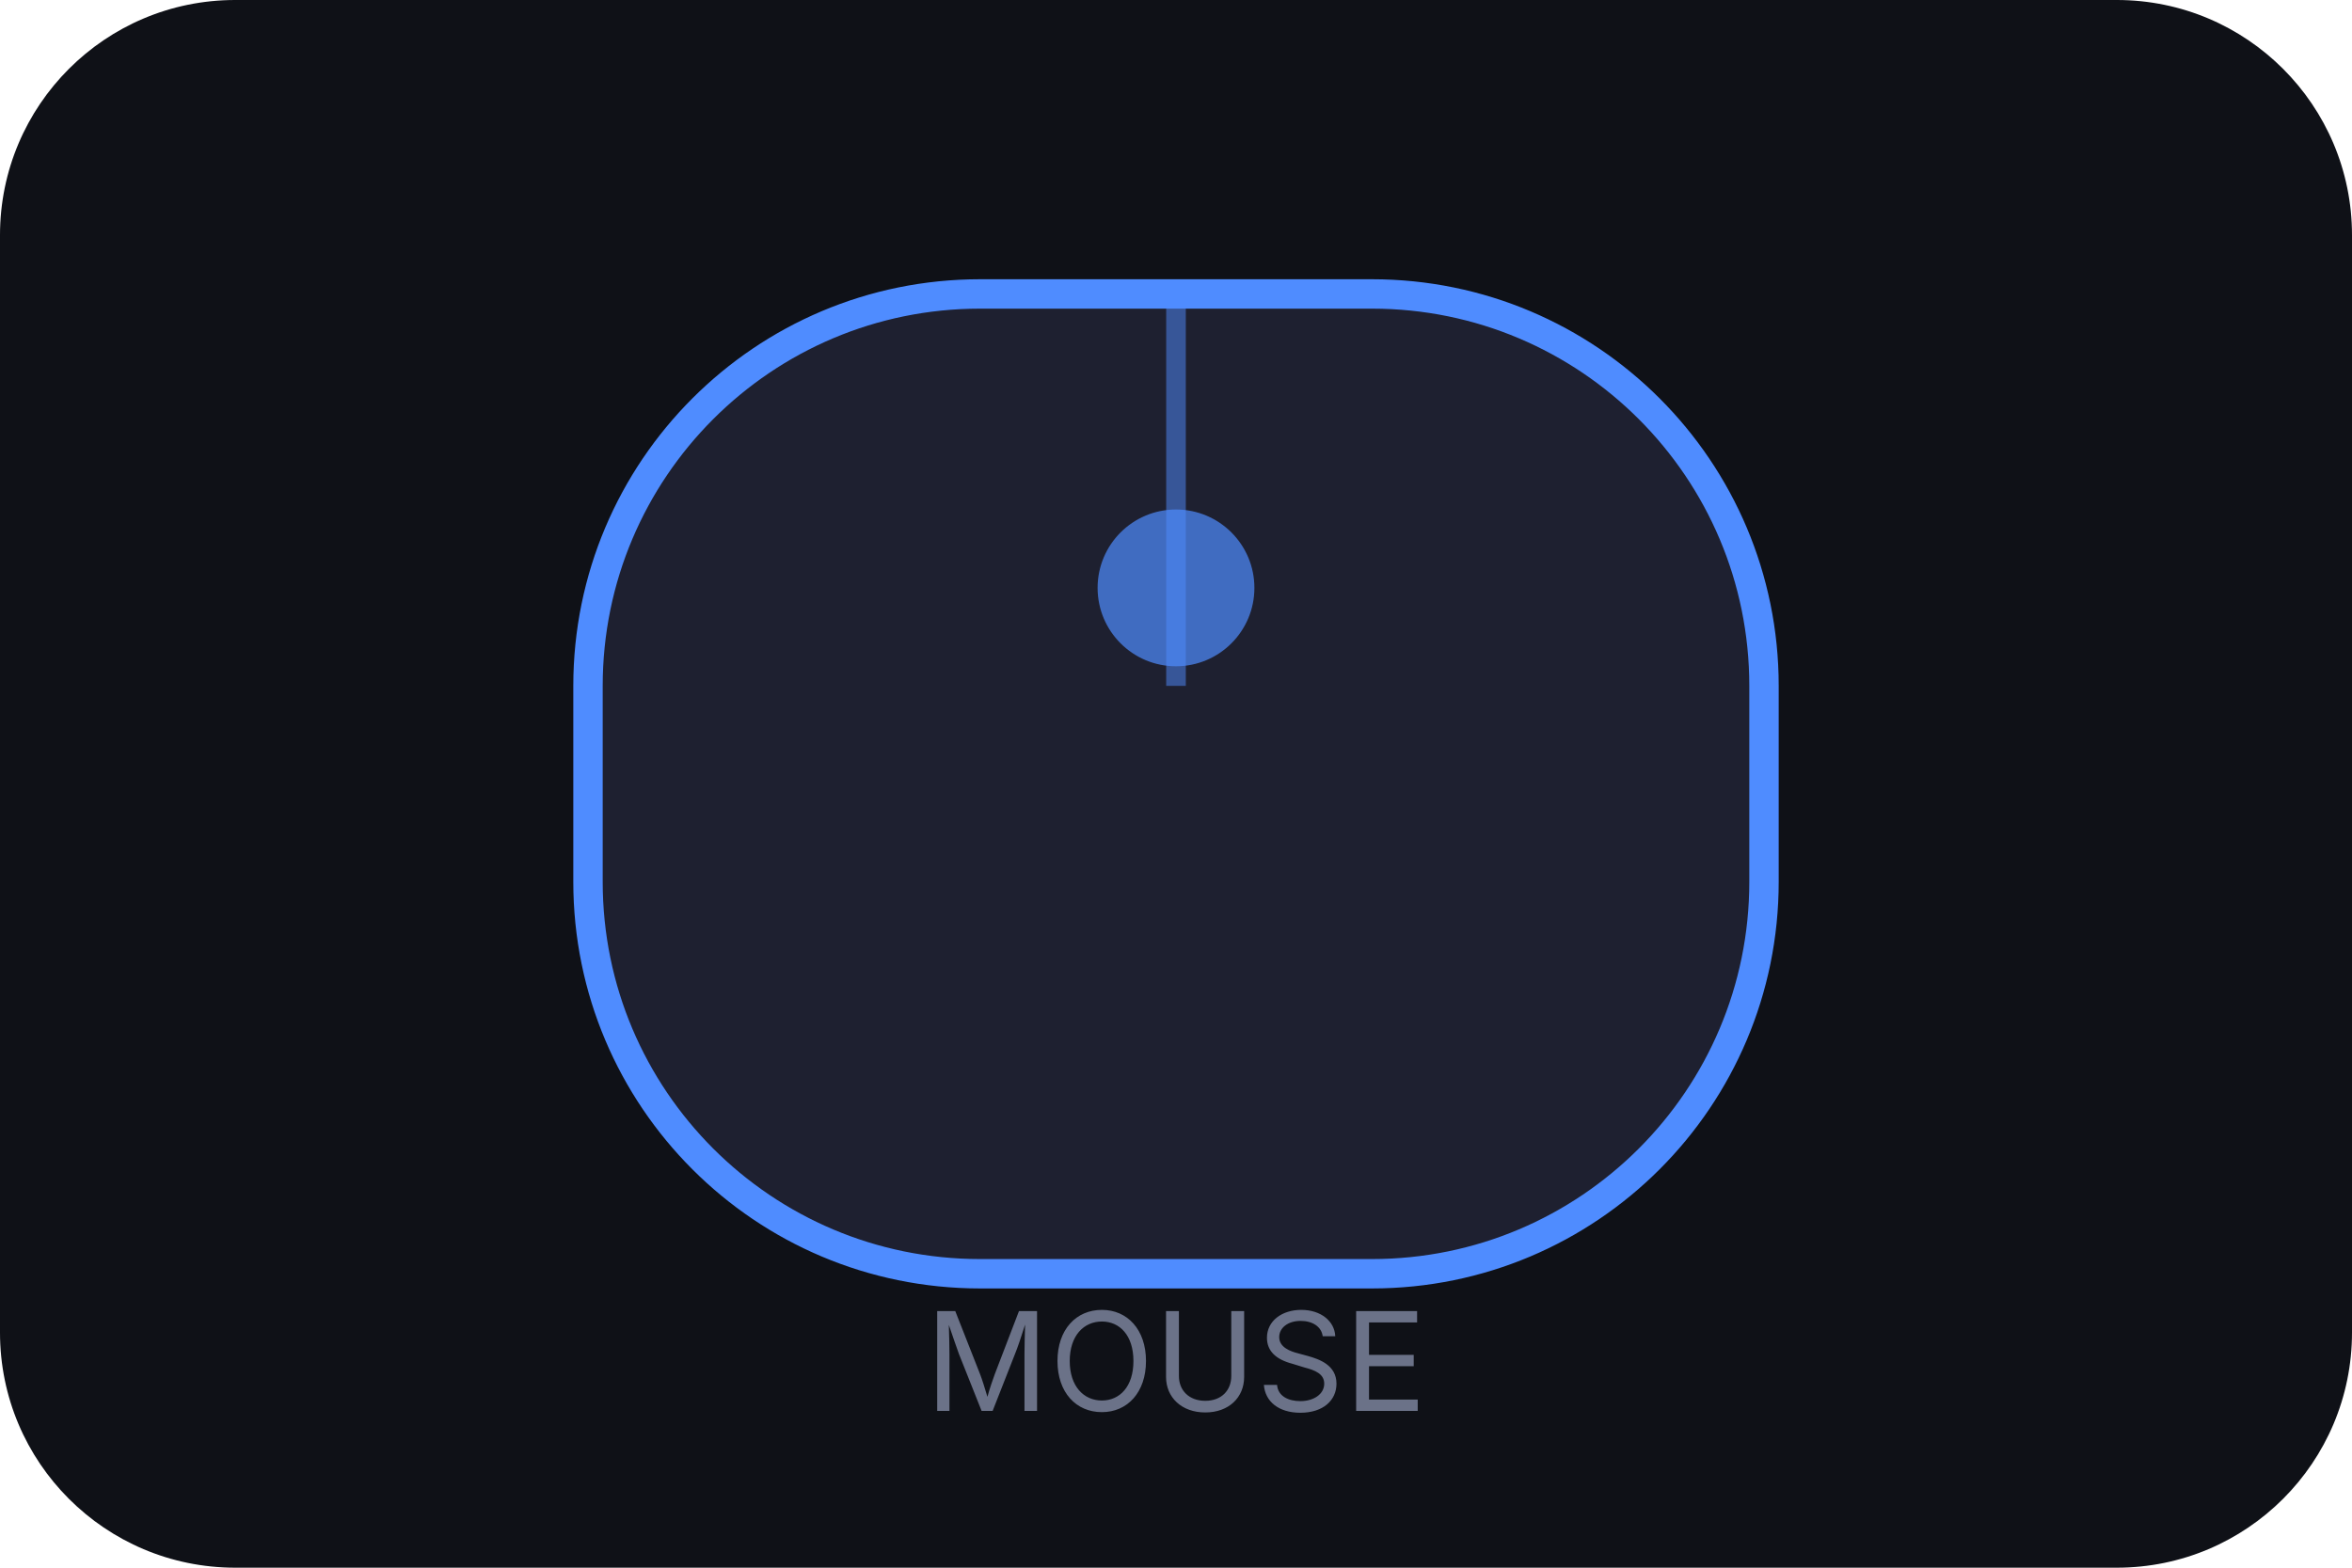
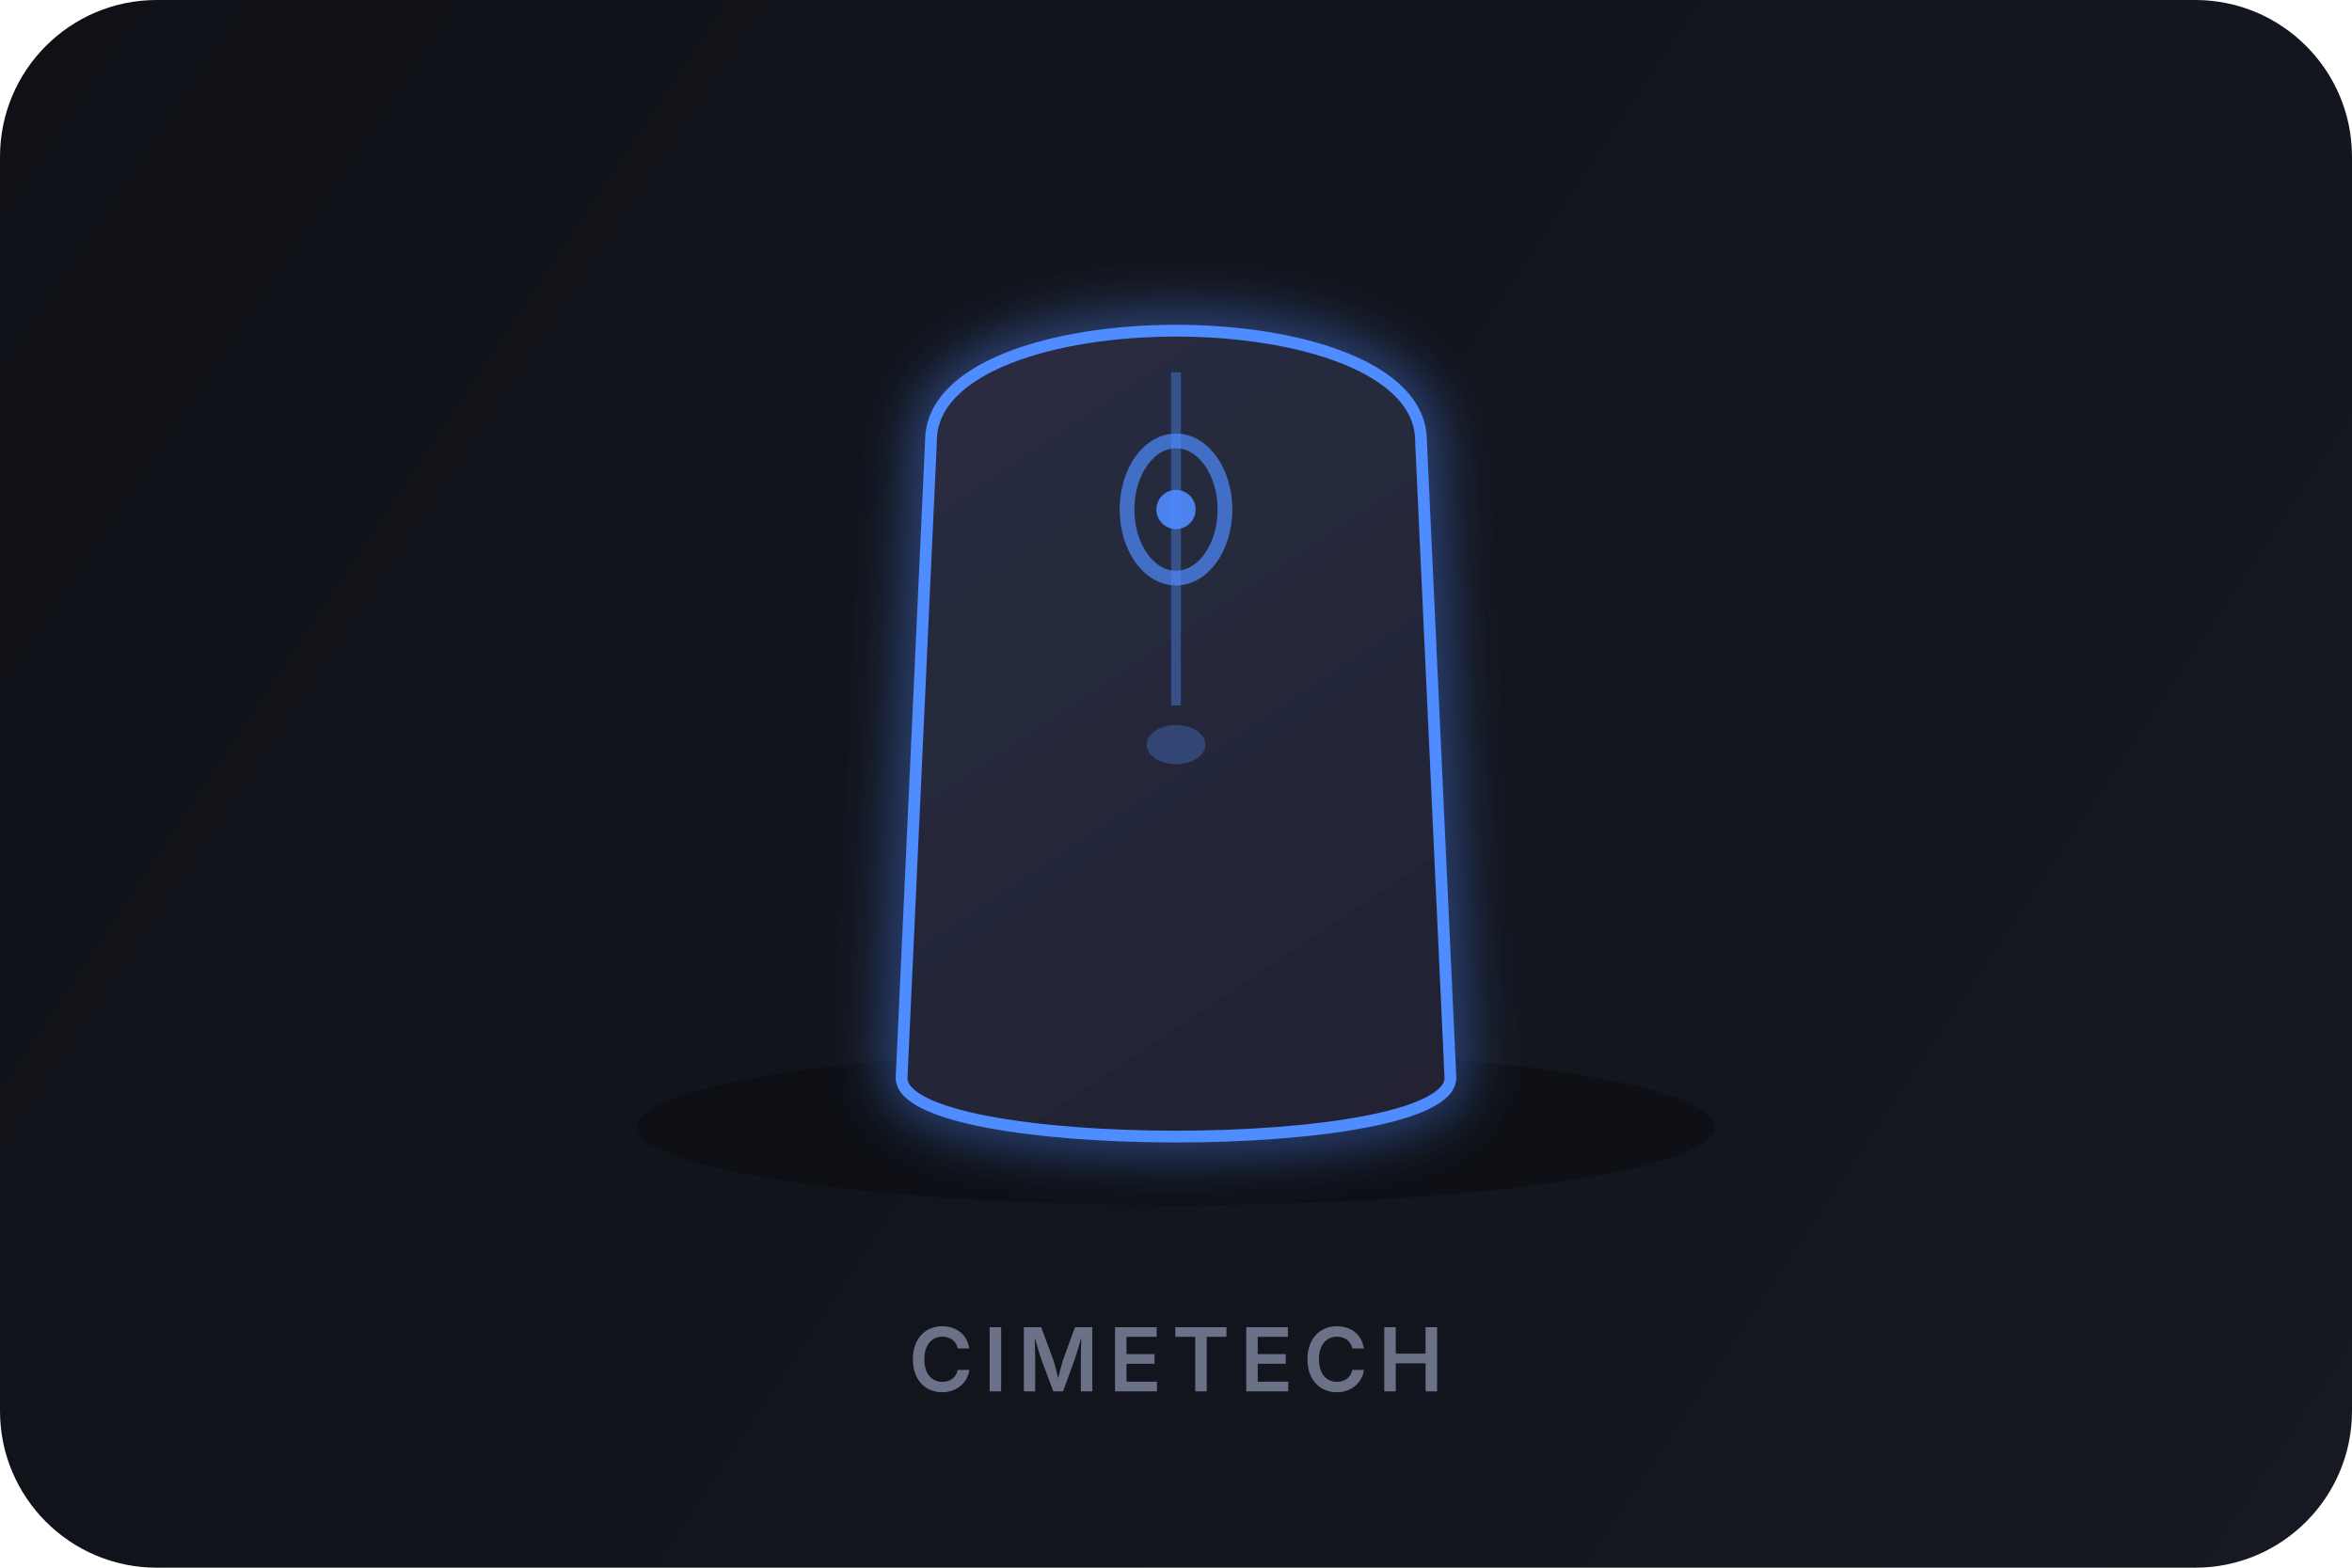
- <svg xmlns="http://www.w3.org/2000/svg" viewBox="0 0 120 80" fill="none">
-   <rect width="120" height="80" rx="12" fill="#0f1117" />
-   <rect x="30" y="15" width="60" height="50" rx="20" fill="#1e2030" stroke="#4f8cff" stroke-width="1.5" />
-   <line x1="60" y1="15" x2="60" y2="35" stroke="#4f8cff" stroke-width="1" opacity=".5" />
-   <circle cx="60" cy="30" r="4" fill="#4f8cff" opacity=".7" />
-   <text x="60" y="72" text-anchor="middle" fill="#6b7288" font-size="7" font-family="Inter,sans-serif">MOUSE</text>
+ <svg xmlns="http://www.w3.org/2000/svg" viewBox="0 0 240 160" fill="none">
+   <defs>
+     <linearGradient id="bg1" x1="0" y1="0" x2="240" y2="160" gradientUnits="userSpaceOnUse">
+       <stop offset="0%" stop-color="#0f1117" />
+       <stop offset="100%" stop-color="#161822" />
+     </linearGradient>
+     <linearGradient id="body1" x1="90" y1="40" x2="150" y2="130" gradientUnits="userSpaceOnUse">
+       <stop offset="0%" stop-color="#2a2d42" />
+       <stop offset="100%" stop-color="#1e2030" />
+     </linearGradient>
+     <filter id="glow1" x="-20%" y="-20%" width="140%" height="140%">
+       <feGaussianBlur stdDeviation="3" result="blur" />
+       <feComposite in="SourceGraphic" in2="blur" operator="over" />
+     </filter>
+   </defs>
+   <rect width="240" height="160" rx="16" fill="url(#bg1)" />
+   <ellipse cx="120" cy="115" rx="55" ry="8" fill="#0a0b0f" opacity=".6" />
+   <path d="M95 45 C95 30 145 30 145 45 L148 110 C148 118 92 118 92 110 Z" fill="url(#body1)" stroke="#4f8cff" stroke-width="1.2" filter="url(#glow1)" />
+   <path d="M95 45 C95 30 145 30 145 45 L148 110 C148 118 92 118 92 110 Z" fill="none" stroke="#4f8cff" stroke-width="0.4" opacity=".3" />
+   <line x1="120" y1="38" x2="120" y2="72" stroke="#4f8cff" stroke-width="1" opacity=".4" />
+   <ellipse cx="120" cy="52" rx="5" ry="7" fill="none" stroke="#4f8cff" stroke-width="1.5" opacity=".7" />
+   <circle cx="120" cy="52" r="2" fill="#4f8cff" opacity=".9" />
+   <ellipse cx="120" cy="76" rx="3" ry="2" fill="#4f8cff" opacity=".3" />
+   <text x="120" y="142" text-anchor="middle" fill="#6b7288" font-size="9" font-family="Inter,sans-serif" font-weight="600" letter-spacing="1">CIMETECH</text>
</svg>
